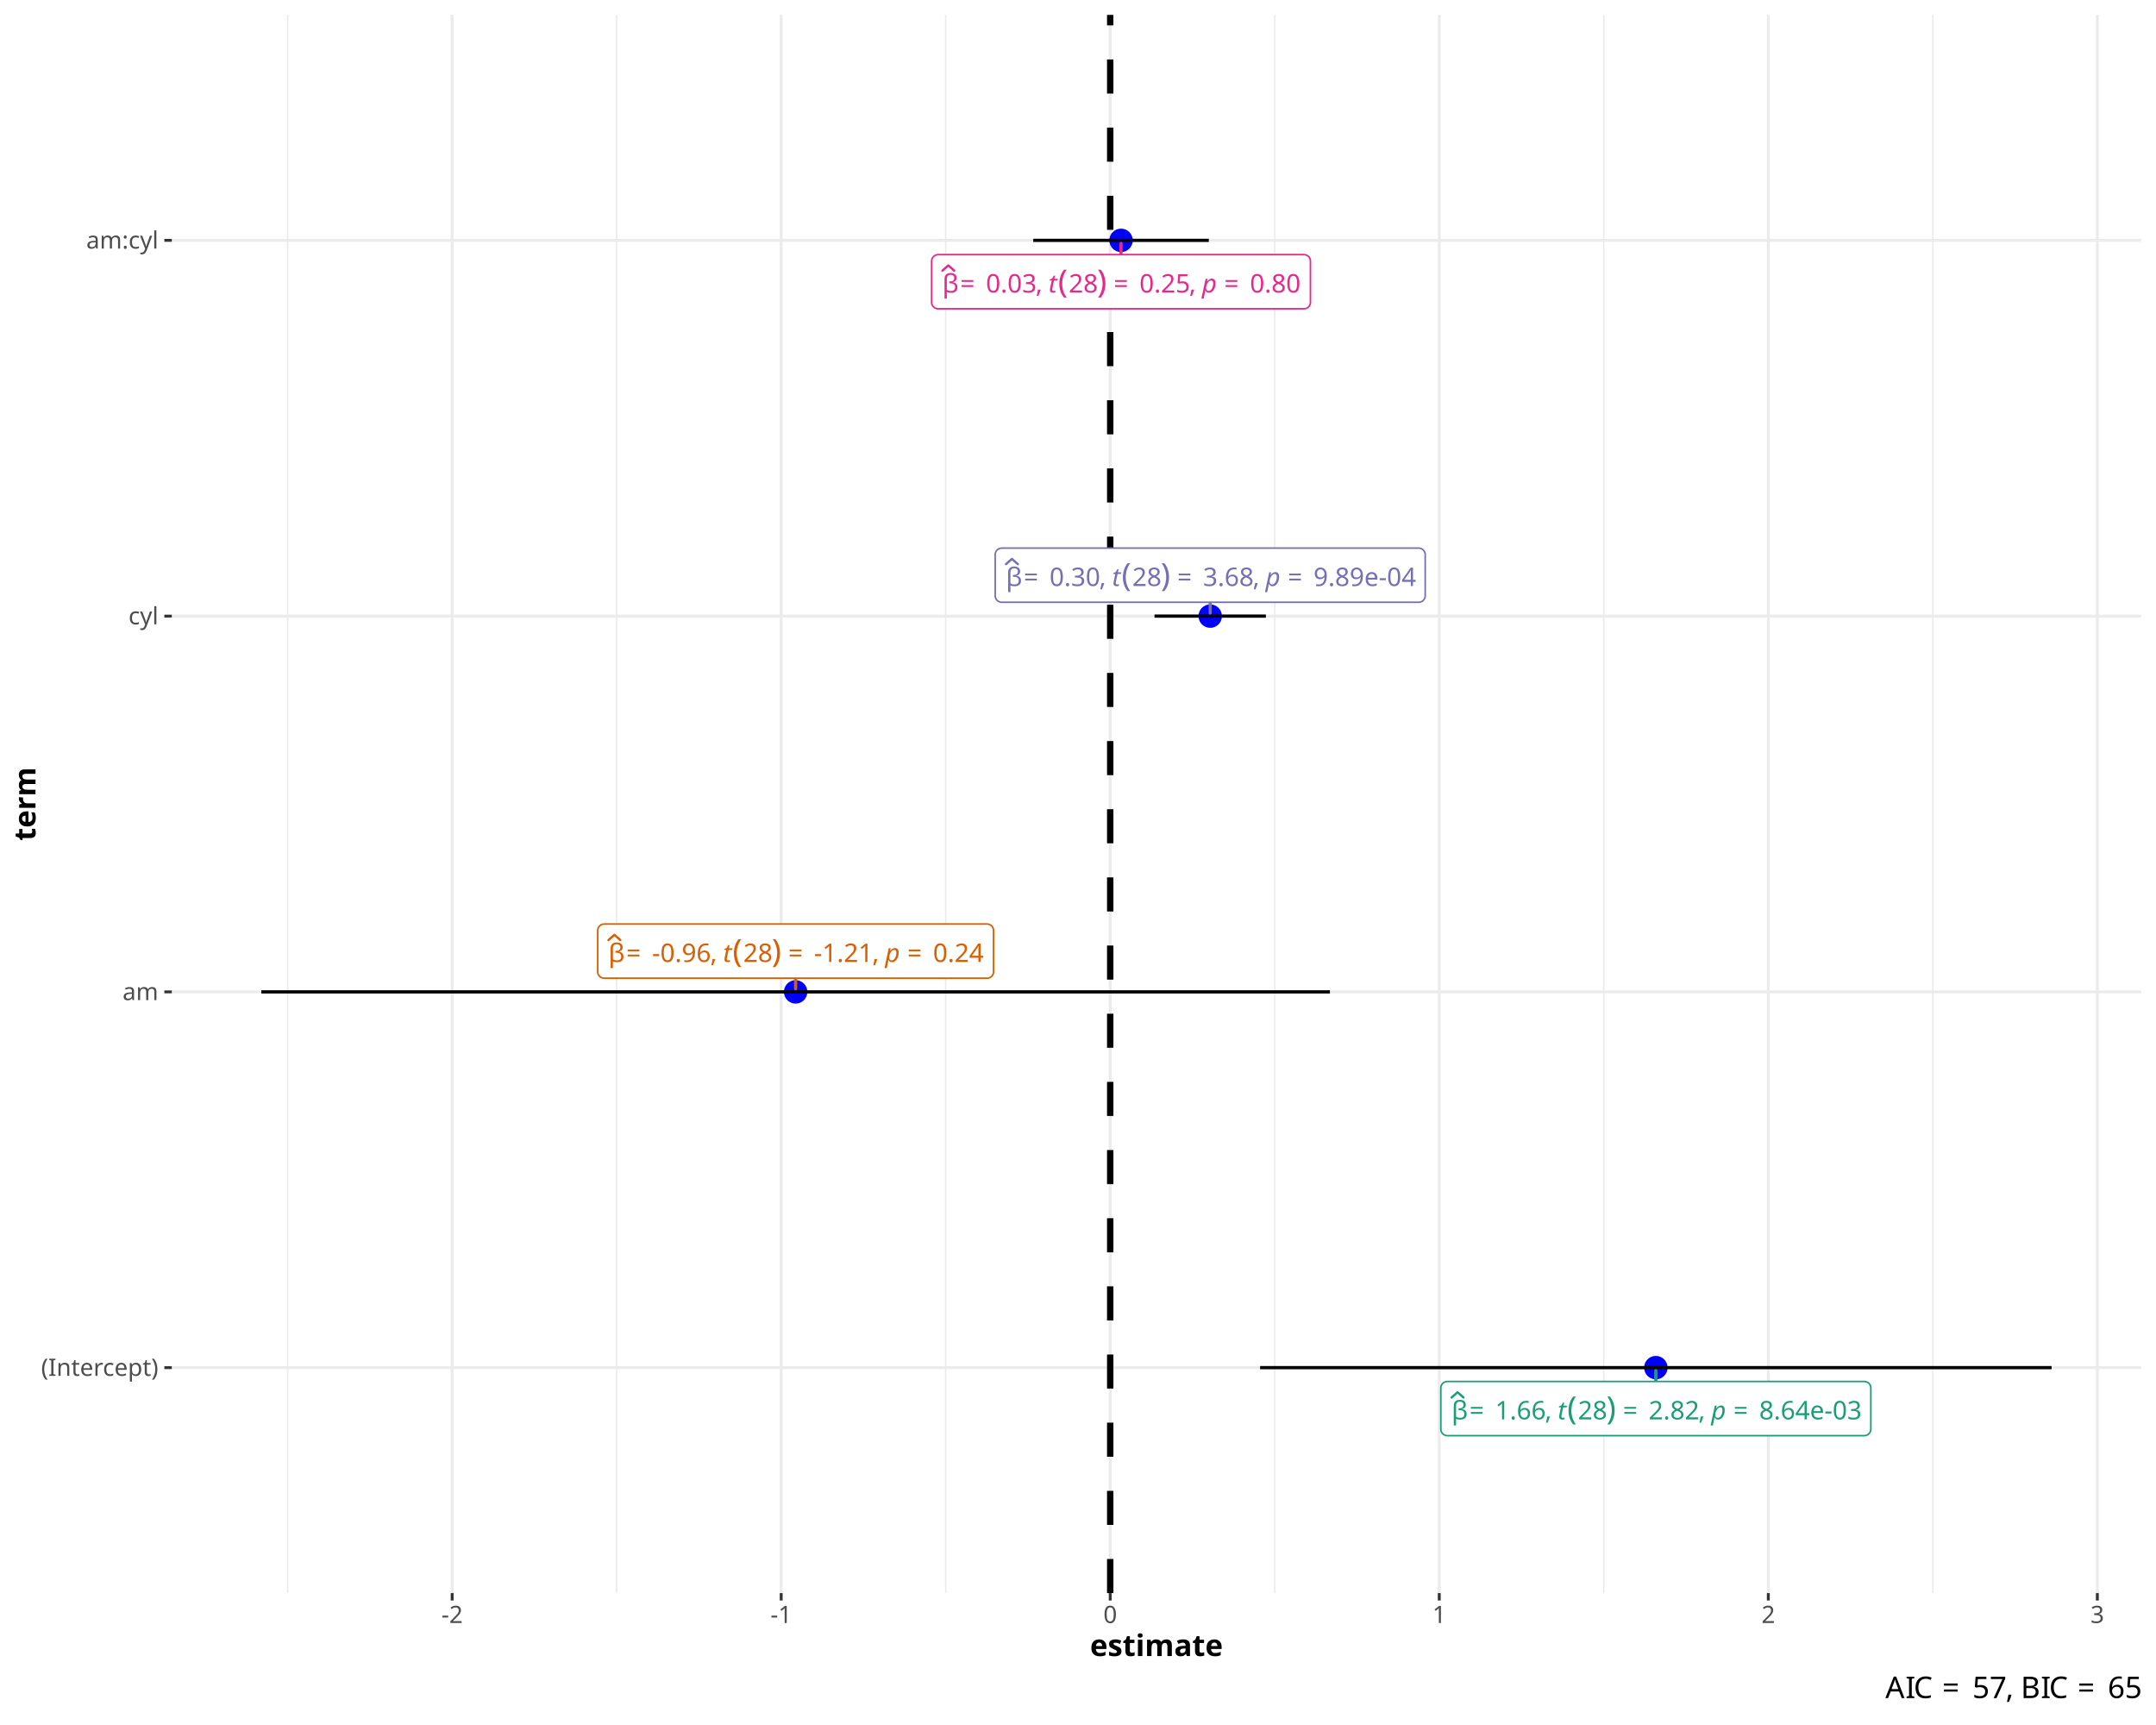
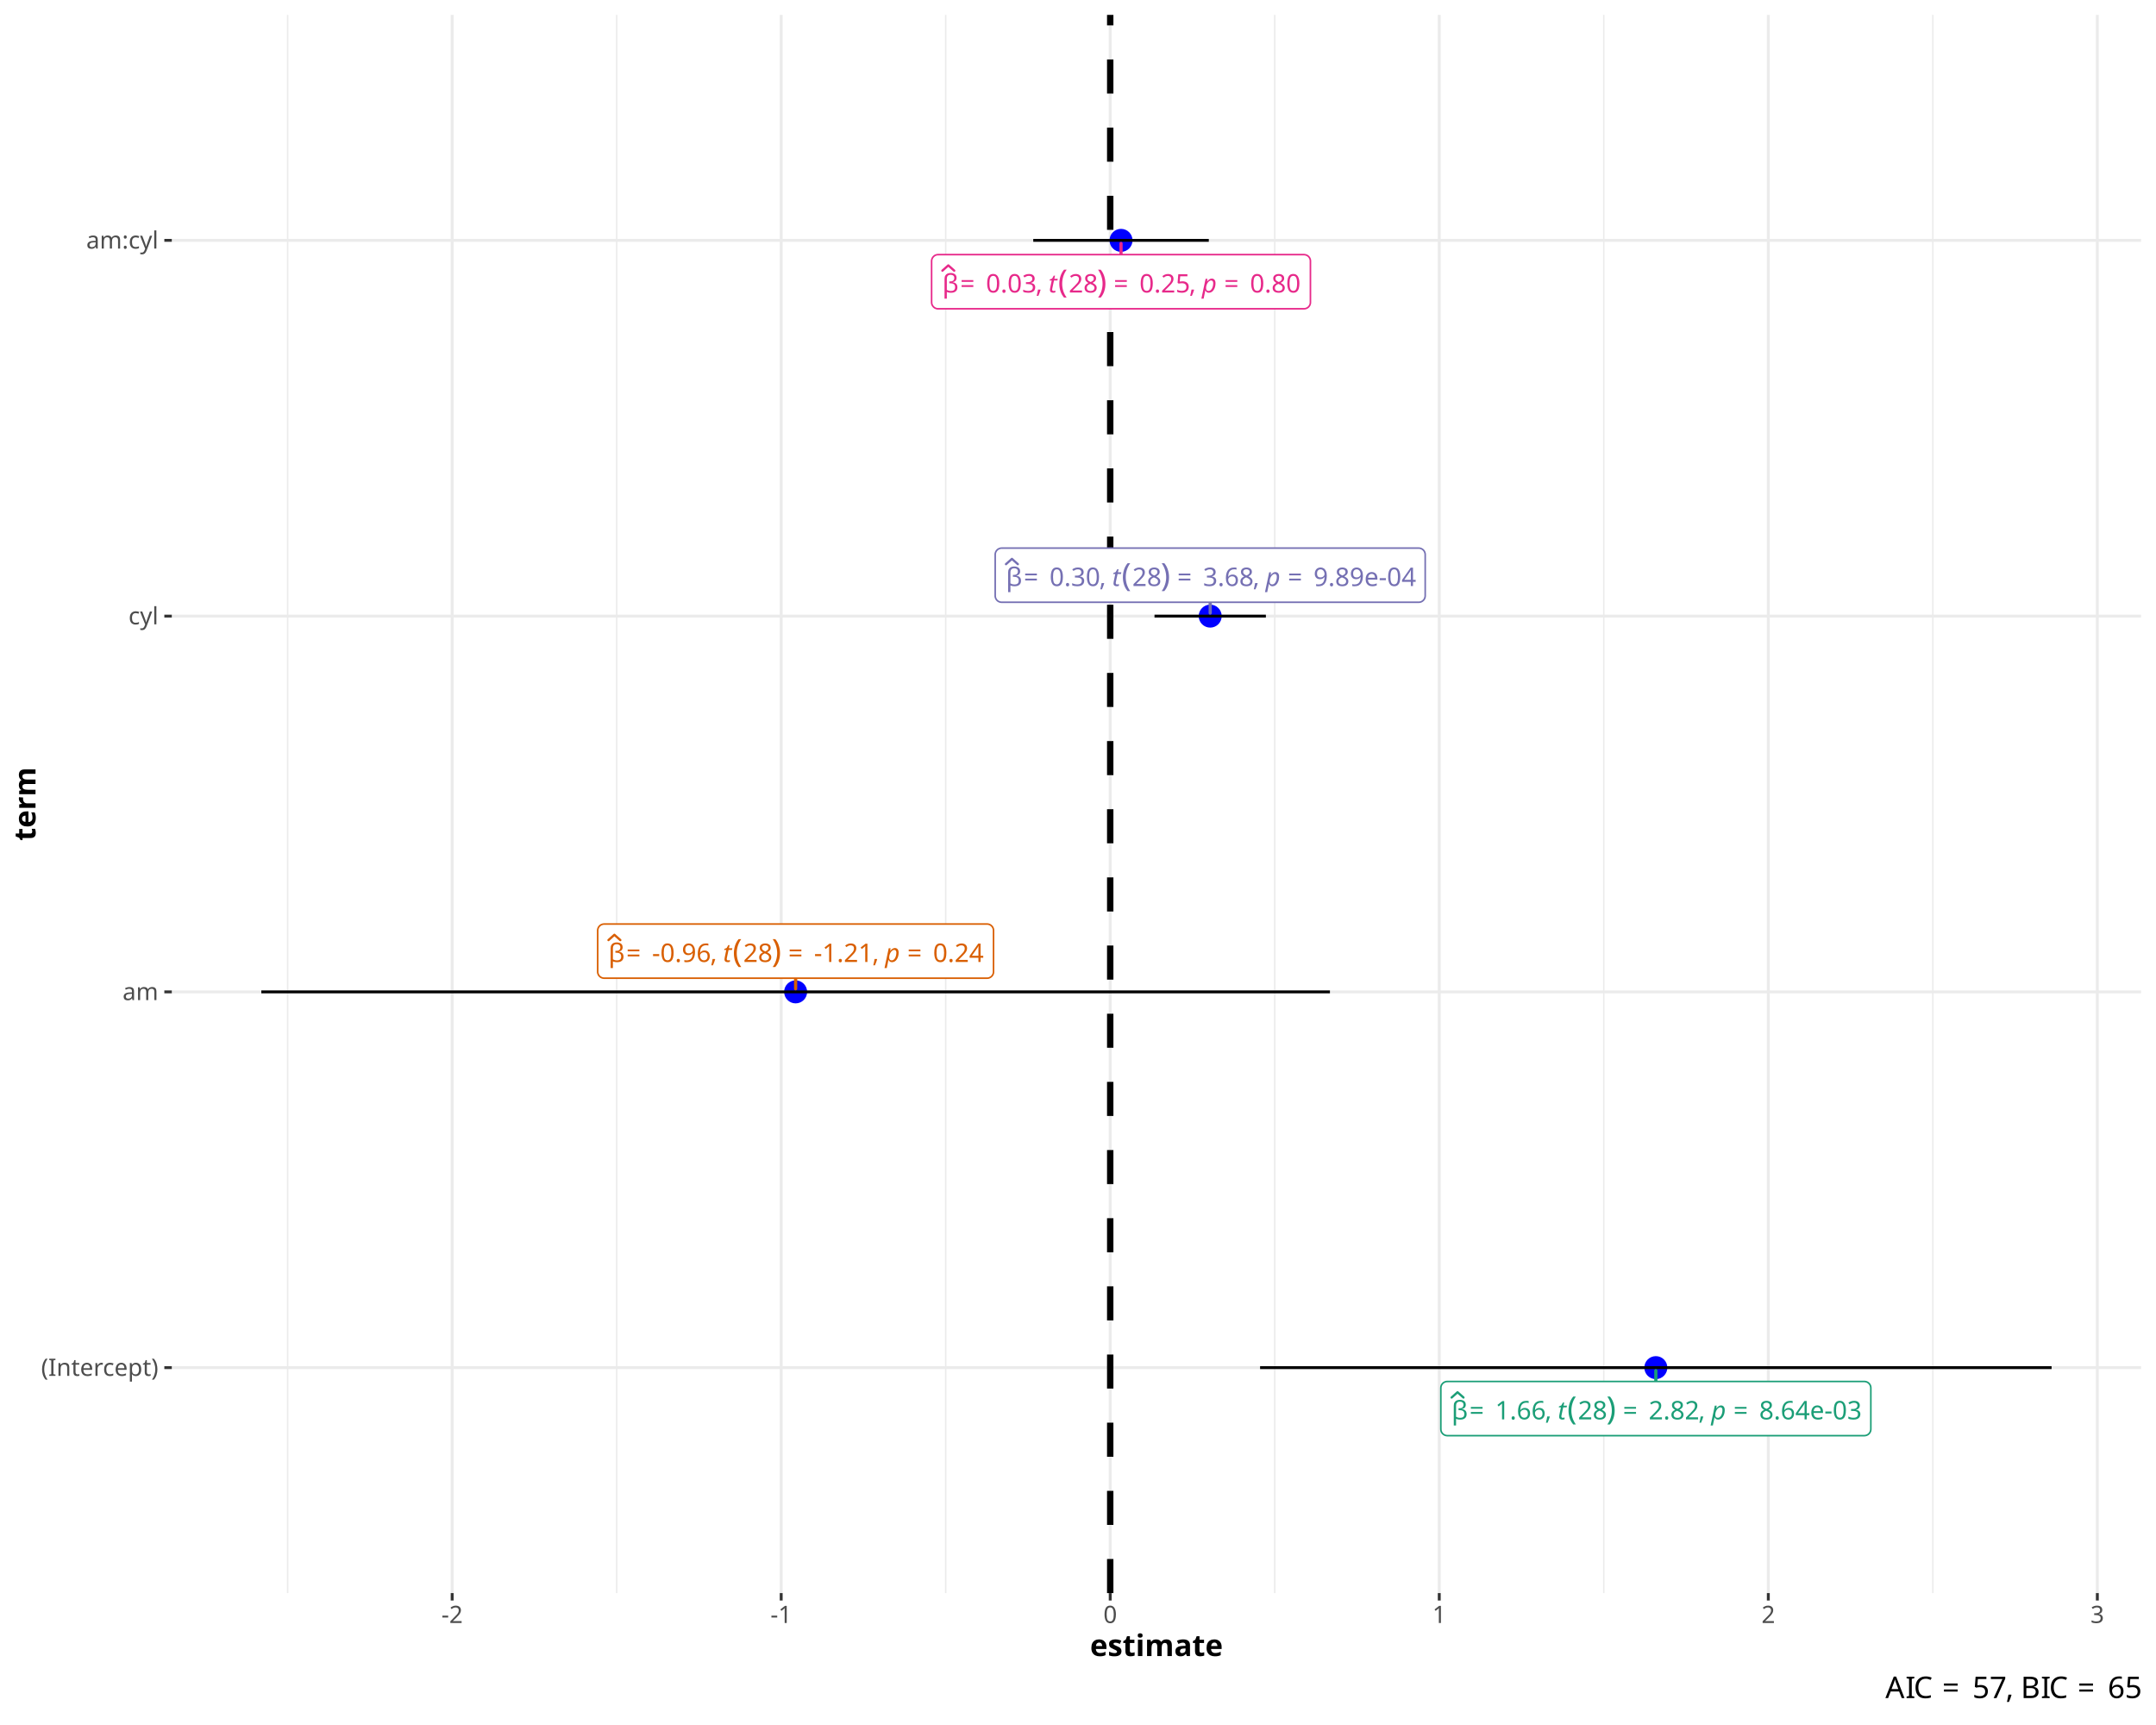
<svg xmlns="http://www.w3.org/2000/svg" class="svglite" data-engine-version="2.0" width="720.00pt" height="576.00pt" viewBox="0 0 720.00 576.00">
  <defs>
    <style type="text/css">
    .svglite line, .svglite polyline, .svglite polygon, .svglite path, .svglite rect, .svglite circle {
      fill: none;
      stroke: #000000;
      stroke-linecap: round;
      stroke-linejoin: round;
      stroke-miterlimit: 10.00;
    }
  </style>
  </defs>
  <rect width="100%" height="100%" style="stroke: none; fill: #FFFFFF;" />
  <defs>
    <clipPath id="cpMC4wMHw3MjAuMDB8MC4wMHw1NzYuMDA=">
      <rect x="0.00" y="0.00" width="720.00" height="576.00" />
    </clipPath>
  </defs>
  <g clip-path="url(#cpMC4wMHw3MjAuMDB8MC4wMHw1NzYuMDA=)">
    <rect x="0" y="0.00" width="720.00" height="576.00" style="stroke-width: 0.97; stroke: #FFFFFF; fill: #FFFFFF;" />
  </g>
  <defs>
    <clipPath id="cpNTcuMzd8NzE1LjAyfDQuOTh8NTMxLjk1">
      <rect x="57.37" y="4.98" width="657.64" height="526.97" />
    </clipPath>
  </defs>
  <g clip-path="url(#cpNTcuMzd8NzE1LjAyfDQuOTh8NTMxLjk1)">
    <rect x="57.37" y="4.98" width="657.64" height="526.97" style="stroke-width: 0.97; stroke: none; fill: #FFFFFF;" />
    <polyline points="96.06,531.95 96.06,4.98 " style="stroke-width: 0.48; stroke: #EBEBEB; stroke-linecap: butt;" />
    <polyline points="205.94,531.95 205.94,4.98 " style="stroke-width: 0.48; stroke: #EBEBEB; stroke-linecap: butt;" />
    <polyline points="315.82,531.95 315.82,4.98 " style="stroke-width: 0.48; stroke: #EBEBEB; stroke-linecap: butt;" />
    <polyline points="425.70,531.95 425.70,4.98 " style="stroke-width: 0.48; stroke: #EBEBEB; stroke-linecap: butt;" />
    <polyline points="535.59,531.95 535.59,4.98 " style="stroke-width: 0.48; stroke: #EBEBEB; stroke-linecap: butt;" />
    <polyline points="645.47,531.95 645.47,4.98 " style="stroke-width: 0.48; stroke: #EBEBEB; stroke-linecap: butt;" />
    <polyline points="57.37,456.67 715.02,456.67 " style="stroke-width: 0.97; stroke: #EBEBEB; stroke-linecap: butt;" />
    <polyline points="57.37,331.20 715.02,331.20 " style="stroke-width: 0.97; stroke: #EBEBEB; stroke-linecap: butt;" />
    <polyline points="57.37,205.73 715.02,205.73 " style="stroke-width: 0.97; stroke: #EBEBEB; stroke-linecap: butt;" />
    <polyline points="57.37,80.26 715.02,80.26 " style="stroke-width: 0.97; stroke: #EBEBEB; stroke-linecap: butt;" />
    <polyline points="151.00,531.95 151.00,4.98 " style="stroke-width: 0.97; stroke: #EBEBEB; stroke-linecap: butt;" />
    <polyline points="260.88,531.95 260.88,4.98 " style="stroke-width: 0.97; stroke: #EBEBEB; stroke-linecap: butt;" />
    <polyline points="370.76,531.95 370.76,4.98 " style="stroke-width: 0.97; stroke: #EBEBEB; stroke-linecap: butt;" />
    <polyline points="480.64,531.95 480.64,4.98 " style="stroke-width: 0.97; stroke: #EBEBEB; stroke-linecap: butt;" />
    <polyline points="590.53,531.95 590.53,4.98 " style="stroke-width: 0.97; stroke: #EBEBEB; stroke-linecap: butt;" />
    <polyline points="700.41,531.95 700.41,4.98 " style="stroke-width: 0.97; stroke: #EBEBEB; stroke-linecap: butt;" />
-     <circle cx="552.97" cy="456.67" r="3.56" style="stroke-width: 0.71; stroke: #0000FF; fill: #0000FF;" />
-     <circle cx="265.70" cy="331.20" r="3.56" style="stroke-width: 0.71; stroke: #0000FF; fill: #0000FF;" />
-     <circle cx="404.15" cy="205.73" r="3.56" style="stroke-width: 0.71; stroke: #0000FF; fill: #0000FF;" />
-     <circle cx="374.37" cy="80.26" r="3.56" style="stroke-width: 0.71; stroke: #0000FF; fill: #0000FF;" />
-     <polyline points="685.13,456.67 685.13,456.67 " style="stroke-width: 1.07; stroke-linecap: butt;" />
-     <polyline points="685.13,456.67 420.81,456.67 " style="stroke-width: 1.07; stroke-linecap: butt;" />
-     <polyline points="420.81,456.67 420.81,456.67 " style="stroke-width: 1.07; stroke-linecap: butt;" />
-     <polyline points="444.13,331.20 444.13,331.20 " style="stroke-width: 1.07; stroke-linecap: butt;" />
-     <polyline points="444.13,331.20 87.27,331.20 " style="stroke-width: 1.07; stroke-linecap: butt;" />
-     <polyline points="87.27,331.20 87.27,331.20 " style="stroke-width: 1.07; stroke-linecap: butt;" />
-     <polyline points="422.74,205.73 422.74,205.73 " style="stroke-width: 1.07; stroke-linecap: butt;" />
-     <polyline points="422.74,205.73 385.55,205.73 " style="stroke-width: 1.07; stroke-linecap: butt;" />
-     <polyline points="385.55,205.73 385.55,205.73 " style="stroke-width: 1.07; stroke-linecap: butt;" />
-     <polyline points="403.68,80.26 403.68,80.26 " style="stroke-width: 1.07; stroke-linecap: butt;" />
-     <polyline points="403.68,80.26 345.06,80.26 " style="stroke-width: 1.07; stroke-linecap: butt;" />
-     <polyline points="345.06,80.26 345.06,80.26 " style="stroke-width: 1.07; stroke-linecap: butt;" />
+     <circle cx="552.97" cy="456.67" r="3.52" style="stroke-width: 0.64; stroke: #0000FF; fill: #0000FF;" />
+     <circle cx="265.70" cy="331.20" r="3.52" style="stroke-width: 0.64; stroke: #0000FF; fill: #0000FF;" />
+     <circle cx="404.15" cy="205.73" r="3.52" style="stroke-width: 0.64; stroke: #0000FF; fill: #0000FF;" />
+     <circle cx="374.37" cy="80.26" r="3.52" style="stroke-width: 0.64; stroke: #0000FF; fill: #0000FF;" />
+     <polyline points="685.13,456.67 685.13,456.67 " style="stroke-width: 0.97; stroke-linecap: butt;" />
+     <polyline points="685.13,456.67 420.81,456.67 " style="stroke-width: 0.97; stroke-linecap: butt;" />
+     <polyline points="420.81,456.67 420.81,456.67 " style="stroke-width: 0.97; stroke-linecap: butt;" />
+     <polyline points="444.13,331.20 444.13,331.20 " style="stroke-width: 0.97; stroke-linecap: butt;" />
+     <polyline points="444.13,331.20 87.27,331.20 " style="stroke-width: 0.97; stroke-linecap: butt;" />
+     <polyline points="87.27,331.20 87.27,331.20 " style="stroke-width: 0.97; stroke-linecap: butt;" />
+     <polyline points="422.74,205.73 422.74,205.73 " style="stroke-width: 0.97; stroke-linecap: butt;" />
+     <polyline points="422.74,205.73 385.55,205.73 " style="stroke-width: 0.97; stroke-linecap: butt;" />
+     <polyline points="385.55,205.73 385.55,205.73 " style="stroke-width: 0.97; stroke-linecap: butt;" />
+     <polyline points="403.68,80.26 403.68,80.26 " style="stroke-width: 0.97; stroke-linecap: butt;" />
+     <polyline points="403.68,80.26 345.06,80.26 " style="stroke-width: 0.97; stroke-linecap: butt;" />
+     <polyline points="345.06,80.26 345.06,80.26 " style="stroke-width: 0.97; stroke-linecap: butt;" />
    <line x1="370.76" y1="531.95" x2="370.76" y2="4.98" style="stroke-width: 2.13; stroke-dasharray: 11.38,11.38; stroke-linecap: butt;" />
    <line x1="552.97" y1="461.29" x2="552.97" y2="457.70" style="stroke-width: 1.07; stroke: #1B9E77;" />
    <line x1="265.70" y1="326.63" x2="265.70" y2="330.16" style="stroke-width: 1.07; stroke: #D95F02;" />
    <line x1="404.15" y1="201.10" x2="404.15" y2="204.69" style="stroke-width: 1.07; stroke: #7570B3;" />
    <line x1="374.37" y1="85.02" x2="374.37" y2="81.30" style="stroke-width: 1.07; stroke: #E7298A;" />
    <polygon points="483.33,479.38 622.61,479.38 622.52,479.38 622.87,479.36 623.21,479.29 623.53,479.17 623.83,479.00 624.10,478.78 624.33,478.52 624.52,478.22 624.66,477.90 624.74,477.57 624.77,477.22 624.77,477.22 624.77,463.45 624.77,463.45 624.74,463.11 624.66,462.77 624.52,462.45 624.33,462.15 624.10,461.89 623.83,461.67 623.53,461.50 623.21,461.38 622.87,461.31 622.61,461.29 483.33,461.29 483.59,461.31 483.24,461.29 482.90,461.34 482.56,461.43 482.25,461.58 481.96,461.78 481.71,462.02 481.50,462.30 481.34,462.60 481.23,462.93 481.18,463.28 481.17,463.45 481.17,477.22 481.18,477.04 481.18,477.39 481.23,477.74 481.34,478.07 481.50,478.37 481.71,478.65 481.96,478.89 482.25,479.09 482.56,479.24 482.90,479.33 483.24,479.38 " style="stroke-width: 0.53; stroke: #1B9E77; fill: #FFFFFF;" />
    <text x="484.77" y="473.95" style="font-size: 8.54px; fill: #1B9E77; font-family: sans;" textLength="3.96px" lengthAdjust="spacingAndGlyphs">β</text>
    <polyline points="484.77,466.65 486.75,464.89 488.73,466.65 " style="stroke-width: 0.75; stroke: #1B9E77;" />
    <text x="490.71" y="473.95" style="font-size: 8.54px; fill: #1B9E77; font-family: sans;" textLength="6.63px" lengthAdjust="spacingAndGlyphs">=</text>
    <text x="499.31" y="473.95" style="font-size: 8.54px; fill: #1B9E77; font-family: sans;" textLength="16.61px" lengthAdjust="spacingAndGlyphs">1.66</text>
    <text x="515.92" y="473.95" style="font-size: 8.54px; fill: #1B9E77; font-family: sans;" textLength="2.14px" lengthAdjust="spacingAndGlyphs">,</text>
    <text x="518.06" y="473.95" style="font-size: 8.54px; fill: #1B9E77; font-family: sans;" textLength="2.14px" lengthAdjust="spacingAndGlyphs"> </text>
    <text x="520.19" y="473.95" style="font-size: 8.54px; font-style: italic; fill: #1B9E77; font-family: sans;" textLength="2.37px" lengthAdjust="spacingAndGlyphs">t</text>
    <text x="523.39" y="473.95" style="font-size: 10.67px; fill: #1B9E77; font-family: sans;" textLength="3.55px" lengthAdjust="spacingAndGlyphs">(</text>
    <text x="526.95" y="473.95" style="font-size: 8.54px; fill: #1B9E77; font-family: sans;" textLength="9.50px" lengthAdjust="spacingAndGlyphs">28</text>
    <text x="536.44" y="473.95" style="font-size: 10.67px; fill: #1B9E77; font-family: sans;" textLength="3.55px" lengthAdjust="spacingAndGlyphs">)</text>
    <text x="541.96" y="473.95" style="font-size: 8.54px; fill: #1B9E77; font-family: sans;" textLength="6.63px" lengthAdjust="spacingAndGlyphs">=</text>
    <text x="550.57" y="473.95" style="font-size: 8.54px; fill: #1B9E77; font-family: sans;" textLength="16.61px" lengthAdjust="spacingAndGlyphs">2.82</text>
    <text x="567.18" y="473.95" style="font-size: 8.54px; fill: #1B9E77; font-family: sans;" textLength="2.14px" lengthAdjust="spacingAndGlyphs">,</text>
    <text x="569.32" y="473.95" style="font-size: 8.54px; fill: #1B9E77; font-family: sans;" textLength="2.14px" lengthAdjust="spacingAndGlyphs"> </text>
    <text x="571.45" y="473.95" style="font-size: 8.54px; font-style: italic; fill: #1B9E77; font-family: sans;" textLength="4.75px" lengthAdjust="spacingAndGlyphs">p</text>
    <text x="578.87" y="473.95" style="font-size: 8.54px; fill: #1B9E77; font-family: sans;" textLength="6.63px" lengthAdjust="spacingAndGlyphs">=</text>
    <text x="587.47" y="473.95" style="font-size: 8.54px; fill: #1B9E77; font-family: sans;" textLength="33.70px" lengthAdjust="spacingAndGlyphs">8.64e-03</text>
    <polygon points="201.76,326.63 329.63,326.63 329.55,326.63 329.90,326.62 330.24,326.55 330.56,326.42 330.86,326.25 331.13,326.03 331.36,325.77 331.55,325.48 331.68,325.16 331.77,324.82 331.79,324.47 331.79,324.47 331.79,310.70 331.79,310.70 331.77,310.36 331.68,310.02 331.55,309.70 331.36,309.41 331.13,309.15 330.86,308.93 330.56,308.75 330.24,308.63 329.90,308.56 329.63,308.54 201.76,308.54 202.02,308.56 201.67,308.55 201.33,308.59 200.99,308.69 200.68,308.83 200.39,309.03 200.14,309.27 199.93,309.55 199.77,309.86 199.66,310.19 199.60,310.53 199.60,310.70 199.60,324.47 199.60,324.30 199.60,324.65 199.66,324.99 199.77,325.32 199.93,325.63 200.14,325.90 200.39,326.14 200.68,326.34 200.99,326.49 201.33,326.59 201.67,326.63 " style="stroke-width: 0.53; stroke: #D95F02; fill: #FFFFFF;" />
    <text x="203.20" y="321.21" style="font-size: 8.54px; fill: #D95F02; font-family: sans;" textLength="3.96px" lengthAdjust="spacingAndGlyphs">β</text>
    <polyline points="203.20,313.91 205.18,312.14 207.16,313.91 " style="stroke-width: 0.75; stroke: #D95F02;" />
    <text x="209.13" y="321.21" style="font-size: 8.54px; fill: #D95F02; font-family: sans;" textLength="6.63px" lengthAdjust="spacingAndGlyphs">=</text>
    <text x="217.74" y="321.21" style="font-size: 8.54px; fill: #D95F02; font-family: sans;" textLength="19.46px" lengthAdjust="spacingAndGlyphs">-0.96</text>
    <text x="237.19" y="321.21" style="font-size: 8.54px; fill: #D95F02; font-family: sans;" textLength="2.14px" lengthAdjust="spacingAndGlyphs">,</text>
    <text x="239.33" y="321.21" style="font-size: 8.54px; fill: #D95F02; font-family: sans;" textLength="2.14px" lengthAdjust="spacingAndGlyphs"> </text>
    <text x="241.46" y="321.21" style="font-size: 8.54px; font-style: italic; fill: #D95F02; font-family: sans;" textLength="2.37px" lengthAdjust="spacingAndGlyphs">t</text>
    <text x="244.66" y="321.21" style="font-size: 10.67px; fill: #D95F02; font-family: sans;" textLength="3.55px" lengthAdjust="spacingAndGlyphs">(</text>
    <text x="248.22" y="321.21" style="font-size: 8.54px; fill: #D95F02; font-family: sans;" textLength="9.50px" lengthAdjust="spacingAndGlyphs">28</text>
    <text x="257.71" y="321.21" style="font-size: 10.67px; fill: #D95F02; font-family: sans;" textLength="3.55px" lengthAdjust="spacingAndGlyphs">)</text>
    <text x="263.23" y="321.21" style="font-size: 8.54px; fill: #D95F02; font-family: sans;" textLength="6.63px" lengthAdjust="spacingAndGlyphs">=</text>
    <text x="271.84" y="321.21" style="font-size: 8.54px; fill: #D95F02; font-family: sans;" textLength="19.46px" lengthAdjust="spacingAndGlyphs">-1.21</text>
    <text x="291.29" y="321.21" style="font-size: 8.54px; fill: #D95F02; font-family: sans;" textLength="2.14px" lengthAdjust="spacingAndGlyphs">,</text>
    <text x="293.43" y="321.21" style="font-size: 8.54px; fill: #D95F02; font-family: sans;" textLength="2.14px" lengthAdjust="spacingAndGlyphs"> </text>
    <text x="295.57" y="321.21" style="font-size: 8.54px; font-style: italic; fill: #D95F02; font-family: sans;" textLength="4.75px" lengthAdjust="spacingAndGlyphs">p</text>
    <text x="302.98" y="321.21" style="font-size: 8.54px; fill: #D95F02; font-family: sans;" textLength="6.63px" lengthAdjust="spacingAndGlyphs">=</text>
    <text x="311.58" y="321.21" style="font-size: 8.54px; fill: #D95F02; font-family: sans;" textLength="16.61px" lengthAdjust="spacingAndGlyphs">0.24</text>
    <polygon points="334.51,201.10 473.79,201.10 473.70,201.10 474.05,201.09 474.39,201.02 474.71,200.90 475.01,200.72 475.28,200.50 475.51,200.24 475.70,199.95 475.83,199.63 475.92,199.29 475.95,198.94 475.95,198.94 475.95,185.18 475.95,185.18 475.92,184.83 475.83,184.49 475.70,184.17 475.51,183.88 475.28,183.62 475.01,183.40 474.71,183.23 474.39,183.10 474.05,183.03 473.79,183.02 334.51,183.02 334.77,183.03 334.42,183.02 334.08,183.06 333.74,183.16 333.43,183.31 333.14,183.50 332.89,183.75 332.68,184.02 332.52,184.33 332.41,184.66 332.35,185.00 332.35,185.18 332.35,198.94 332.35,198.77 332.35,199.12 332.41,199.46 332.52,199.79 332.68,200.10 332.89,200.38 333.14,200.62 333.43,200.82 333.74,200.96 334.08,201.06 334.42,201.10 " style="stroke-width: 0.53; stroke: #7570B3; fill: #FFFFFF;" />
    <text x="335.95" y="195.68" style="font-size: 8.54px; fill: #7570B3; font-family: sans;" textLength="3.96px" lengthAdjust="spacingAndGlyphs">β</text>
    <polyline points="335.95,188.38 337.93,186.62 339.91,188.38 " style="stroke-width: 0.75; stroke: #7570B3;" />
    <text x="341.88" y="195.68" style="font-size: 8.54px; fill: #7570B3; font-family: sans;" textLength="6.63px" lengthAdjust="spacingAndGlyphs">=</text>
    <text x="350.49" y="195.68" style="font-size: 8.54px; fill: #7570B3; font-family: sans;" textLength="16.61px" lengthAdjust="spacingAndGlyphs">0.30</text>
    <text x="367.10" y="195.68" style="font-size: 8.54px; fill: #7570B3; font-family: sans;" textLength="2.14px" lengthAdjust="spacingAndGlyphs">,</text>
    <text x="369.24" y="195.68" style="font-size: 8.54px; fill: #7570B3; font-family: sans;" textLength="2.14px" lengthAdjust="spacingAndGlyphs"> </text>
    <text x="371.37" y="195.68" style="font-size: 8.54px; font-style: italic; fill: #7570B3; font-family: sans;" textLength="2.37px" lengthAdjust="spacingAndGlyphs">t</text>
    <text x="374.57" y="195.68" style="font-size: 10.67px; fill: #7570B3; font-family: sans;" textLength="3.55px" lengthAdjust="spacingAndGlyphs">(</text>
    <text x="378.12" y="195.68" style="font-size: 8.54px; fill: #7570B3; font-family: sans;" textLength="9.50px" lengthAdjust="spacingAndGlyphs">28</text>
    <text x="387.62" y="195.68" style="font-size: 10.67px; fill: #7570B3; font-family: sans;" textLength="3.55px" lengthAdjust="spacingAndGlyphs">)</text>
    <text x="393.14" y="195.68" style="font-size: 8.54px; fill: #7570B3; font-family: sans;" textLength="6.63px" lengthAdjust="spacingAndGlyphs">=</text>
    <text x="401.75" y="195.68" style="font-size: 8.54px; fill: #7570B3; font-family: sans;" textLength="16.61px" lengthAdjust="spacingAndGlyphs">3.68</text>
    <text x="418.36" y="195.68" style="font-size: 8.54px; fill: #7570B3; font-family: sans;" textLength="2.14px" lengthAdjust="spacingAndGlyphs">,</text>
    <text x="420.49" y="195.68" style="font-size: 8.54px; fill: #7570B3; font-family: sans;" textLength="2.14px" lengthAdjust="spacingAndGlyphs"> </text>
    <text x="422.63" y="195.68" style="font-size: 8.54px; font-style: italic; fill: #7570B3; font-family: sans;" textLength="4.75px" lengthAdjust="spacingAndGlyphs">p</text>
    <text x="430.04" y="195.68" style="font-size: 8.54px; fill: #7570B3; font-family: sans;" textLength="6.63px" lengthAdjust="spacingAndGlyphs">=</text>
    <text x="438.65" y="195.68" style="font-size: 8.54px; fill: #7570B3; font-family: sans;" textLength="33.70px" lengthAdjust="spacingAndGlyphs">9.89e-04</text>
    <polygon points="313.27,103.11 435.46,103.11 435.38,103.11 435.72,103.09 436.07,103.02 436.39,102.90 436.69,102.73 436.96,102.51 437.19,102.25 437.38,101.95 437.51,101.63 437.60,101.30 437.62,100.95 437.62,100.95 437.62,87.18 437.62,87.18 437.60,86.84 437.51,86.50 437.38,86.18 437.19,85.88 436.96,85.62 436.69,85.40 436.39,85.23 436.07,85.11 435.72,85.04 435.46,85.02 313.27,85.02 313.53,85.04 313.18,85.02 312.84,85.07 312.51,85.16 312.19,85.31 311.91,85.51 311.66,85.75 311.45,86.03 311.28,86.34 311.17,86.66 311.12,87.01 311.11,87.18 311.11,100.95 311.12,100.77 311.12,101.12 311.17,101.47 311.28,101.80 311.45,102.10 311.66,102.38 311.91,102.62 312.19,102.82 312.51,102.97 312.84,103.07 313.18,103.11 " style="stroke-width: 0.53; stroke: #E7298A; fill: #FFFFFF;" />
    <text x="314.71" y="97.68" style="font-size: 8.54px; fill: #E7298A; font-family: sans;" textLength="3.96px" lengthAdjust="spacingAndGlyphs">β</text>
    <polyline points="314.71,90.38 316.69,88.62 318.67,90.38 " style="stroke-width: 0.75; stroke: #E7298A;" />
    <text x="320.65" y="97.68" style="font-size: 8.54px; fill: #E7298A; font-family: sans;" textLength="6.63px" lengthAdjust="spacingAndGlyphs">=</text>
    <text x="329.25" y="97.68" style="font-size: 8.54px; fill: #E7298A; font-family: sans;" textLength="16.61px" lengthAdjust="spacingAndGlyphs">0.03</text>
    <text x="345.86" y="97.68" style="font-size: 8.54px; fill: #E7298A; font-family: sans;" textLength="2.14px" lengthAdjust="spacingAndGlyphs">,</text>
    <text x="348.00" y="97.68" style="font-size: 8.54px; fill: #E7298A; font-family: sans;" textLength="2.14px" lengthAdjust="spacingAndGlyphs"> </text>
    <text x="350.14" y="97.68" style="font-size: 8.54px; font-style: italic; fill: #E7298A; font-family: sans;" textLength="2.37px" lengthAdjust="spacingAndGlyphs">t</text>
    <text x="353.34" y="97.68" style="font-size: 10.67px; fill: #E7298A; font-family: sans;" textLength="3.55px" lengthAdjust="spacingAndGlyphs">(</text>
    <text x="356.89" y="97.68" style="font-size: 8.54px; fill: #E7298A; font-family: sans;" textLength="9.50px" lengthAdjust="spacingAndGlyphs">28</text>
    <text x="366.38" y="97.68" style="font-size: 10.67px; fill: #E7298A; font-family: sans;" textLength="3.55px" lengthAdjust="spacingAndGlyphs">)</text>
    <text x="371.91" y="97.68" style="font-size: 8.54px; fill: #E7298A; font-family: sans;" textLength="6.63px" lengthAdjust="spacingAndGlyphs">=</text>
    <text x="380.51" y="97.68" style="font-size: 8.54px; fill: #E7298A; font-family: sans;" textLength="16.61px" lengthAdjust="spacingAndGlyphs">0.25</text>
    <text x="397.12" y="97.68" style="font-size: 8.54px; fill: #E7298A; font-family: sans;" textLength="2.14px" lengthAdjust="spacingAndGlyphs">,</text>
    <text x="399.26" y="97.68" style="font-size: 8.54px; fill: #E7298A; font-family: sans;" textLength="2.14px" lengthAdjust="spacingAndGlyphs"> </text>
    <text x="401.39" y="97.68" style="font-size: 8.54px; font-style: italic; fill: #E7298A; font-family: sans;" textLength="4.75px" lengthAdjust="spacingAndGlyphs">p</text>
    <text x="408.81" y="97.68" style="font-size: 8.54px; fill: #E7298A; font-family: sans;" textLength="6.63px" lengthAdjust="spacingAndGlyphs">=</text>
    <text x="417.41" y="97.68" style="font-size: 8.54px; fill: #E7298A; font-family: sans;" textLength="16.61px" lengthAdjust="spacingAndGlyphs">0.80</text>
  </g>
  <g clip-path="url(#cpMC4wMHw3MjAuMDB8MC4wMHw1NzYuMDA=)">
    <text x="52.89" y="459.42" text-anchor="end" style="font-size: 8.00px; fill: #4D4D4D; font-family: sans;" textLength="36.46px" lengthAdjust="spacingAndGlyphs">(Intercept)</text>
    <text x="52.89" y="333.95" text-anchor="end" style="font-size: 8.00px; fill: #4D4D4D; font-family: sans;" textLength="11.12px" lengthAdjust="spacingAndGlyphs">am</text>
    <text x="52.89" y="208.48" text-anchor="end" style="font-size: 8.00px; fill: #4D4D4D; font-family: sans;" textLength="9.78px" lengthAdjust="spacingAndGlyphs">cyl</text>
    <text x="52.89" y="83.01" text-anchor="end" style="font-size: 8.00px; fill: #4D4D4D; font-family: sans;" textLength="23.12px" lengthAdjust="spacingAndGlyphs">am:cyl</text>
    <polyline points="54.88,456.67 57.37,456.67 " style="stroke-width: 0.97; stroke: #333333; stroke-linecap: butt;" />
    <polyline points="54.88,331.20 57.37,331.20 " style="stroke-width: 0.97; stroke: #333333; stroke-linecap: butt;" />
    <polyline points="54.88,205.73 57.37,205.73 " style="stroke-width: 0.97; stroke: #333333; stroke-linecap: butt;" />
    <polyline points="54.88,80.26 57.37,80.26 " style="stroke-width: 0.97; stroke: #333333; stroke-linecap: butt;" />
    <polyline points="151.00,534.44 151.00,531.95 " style="stroke-width: 0.97; stroke: #333333; stroke-linecap: butt;" />
    <polyline points="260.88,534.44 260.88,531.95 " style="stroke-width: 0.97; stroke: #333333; stroke-linecap: butt;" />
    <polyline points="370.76,534.44 370.76,531.95 " style="stroke-width: 0.97; stroke: #333333; stroke-linecap: butt;" />
    <polyline points="480.64,534.44 480.64,531.95 " style="stroke-width: 0.97; stroke: #333333; stroke-linecap: butt;" />
    <polyline points="590.53,534.44 590.53,531.95 " style="stroke-width: 0.97; stroke: #333333; stroke-linecap: butt;" />
    <polyline points="700.41,534.44 700.41,531.95 " style="stroke-width: 0.97; stroke: #333333; stroke-linecap: butt;" />
    <text x="151.00" y="541.94" text-anchor="middle" style="font-size: 8.00px; fill: #4D4D4D; font-family: sans;" textLength="7.11px" lengthAdjust="spacingAndGlyphs">-2</text>
    <text x="260.88" y="541.94" text-anchor="middle" style="font-size: 8.00px; fill: #4D4D4D; font-family: sans;" textLength="7.11px" lengthAdjust="spacingAndGlyphs">-1</text>
    <text x="370.76" y="541.94" text-anchor="middle" style="font-size: 8.00px; fill: #4D4D4D; font-family: sans;" textLength="4.45px" lengthAdjust="spacingAndGlyphs">0</text>
    <text x="480.64" y="541.94" text-anchor="middle" style="font-size: 8.00px; fill: #4D4D4D; font-family: sans;" textLength="4.45px" lengthAdjust="spacingAndGlyphs">1</text>
    <text x="590.53" y="541.94" text-anchor="middle" style="font-size: 8.00px; fill: #4D4D4D; font-family: sans;" textLength="4.45px" lengthAdjust="spacingAndGlyphs">2</text>
    <text x="700.41" y="541.94" text-anchor="middle" style="font-size: 8.00px; fill: #4D4D4D; font-family: sans;" textLength="4.45px" lengthAdjust="spacingAndGlyphs">3</text>
    <text x="386.20" y="552.97" text-anchor="middle" style="font-size: 10.00px; font-weight: bold; font-family: sans;" textLength="37.80px" lengthAdjust="spacingAndGlyphs">estimate</text>
    <text transform="translate(11.86,268.46) rotate(-90)" text-anchor="middle" style="font-size: 10.00px; font-weight: bold; font-family: sans;" textLength="20.00px" lengthAdjust="spacingAndGlyphs">term</text>
    <text x="629.63" y="567.01" style="font-size: 10.00px; font-family: sans;" textLength="6.67px" lengthAdjust="spacingAndGlyphs">A</text>
    <text x="636.30" y="567.01" style="font-size: 10.00px; font-family: sans;" textLength="2.78px" lengthAdjust="spacingAndGlyphs">I</text>
    <text x="639.08" y="567.01" style="font-size: 10.00px; font-family: sans;" textLength="7.22px" lengthAdjust="spacingAndGlyphs">C</text>
    <text x="648.62" y="567.01" style="font-size: 10.00px; font-family: sans;" textLength="7.76px" lengthAdjust="spacingAndGlyphs">=</text>
    <text x="658.70" y="567.01" style="font-size: 10.00px; font-family: sans;" textLength="11.12px" lengthAdjust="spacingAndGlyphs">57</text>
    <text x="669.82" y="567.01" style="font-size: 10.00px; font-family: sans;" textLength="2.50px" lengthAdjust="spacingAndGlyphs">,</text>
    <text x="672.32" y="567.01" style="font-size: 10.00px; font-family: sans;" textLength="2.50px" lengthAdjust="spacingAndGlyphs"> </text>
    <text x="674.83" y="567.01" style="font-size: 10.00px; font-family: sans;" textLength="6.67px" lengthAdjust="spacingAndGlyphs">B</text>
    <text x="681.50" y="567.01" style="font-size: 10.00px; font-family: sans;" textLength="2.78px" lengthAdjust="spacingAndGlyphs">I</text>
    <text x="684.28" y="567.01" style="font-size: 10.00px; font-family: sans;" textLength="7.22px" lengthAdjust="spacingAndGlyphs">C</text>
    <text x="693.82" y="567.01" style="font-size: 10.00px; font-family: sans;" textLength="7.76px" lengthAdjust="spacingAndGlyphs">=</text>
    <text x="703.89" y="567.01" style="font-size: 10.00px; font-family: sans;" textLength="11.12px" lengthAdjust="spacingAndGlyphs">65</text>
  </g>
</svg>
